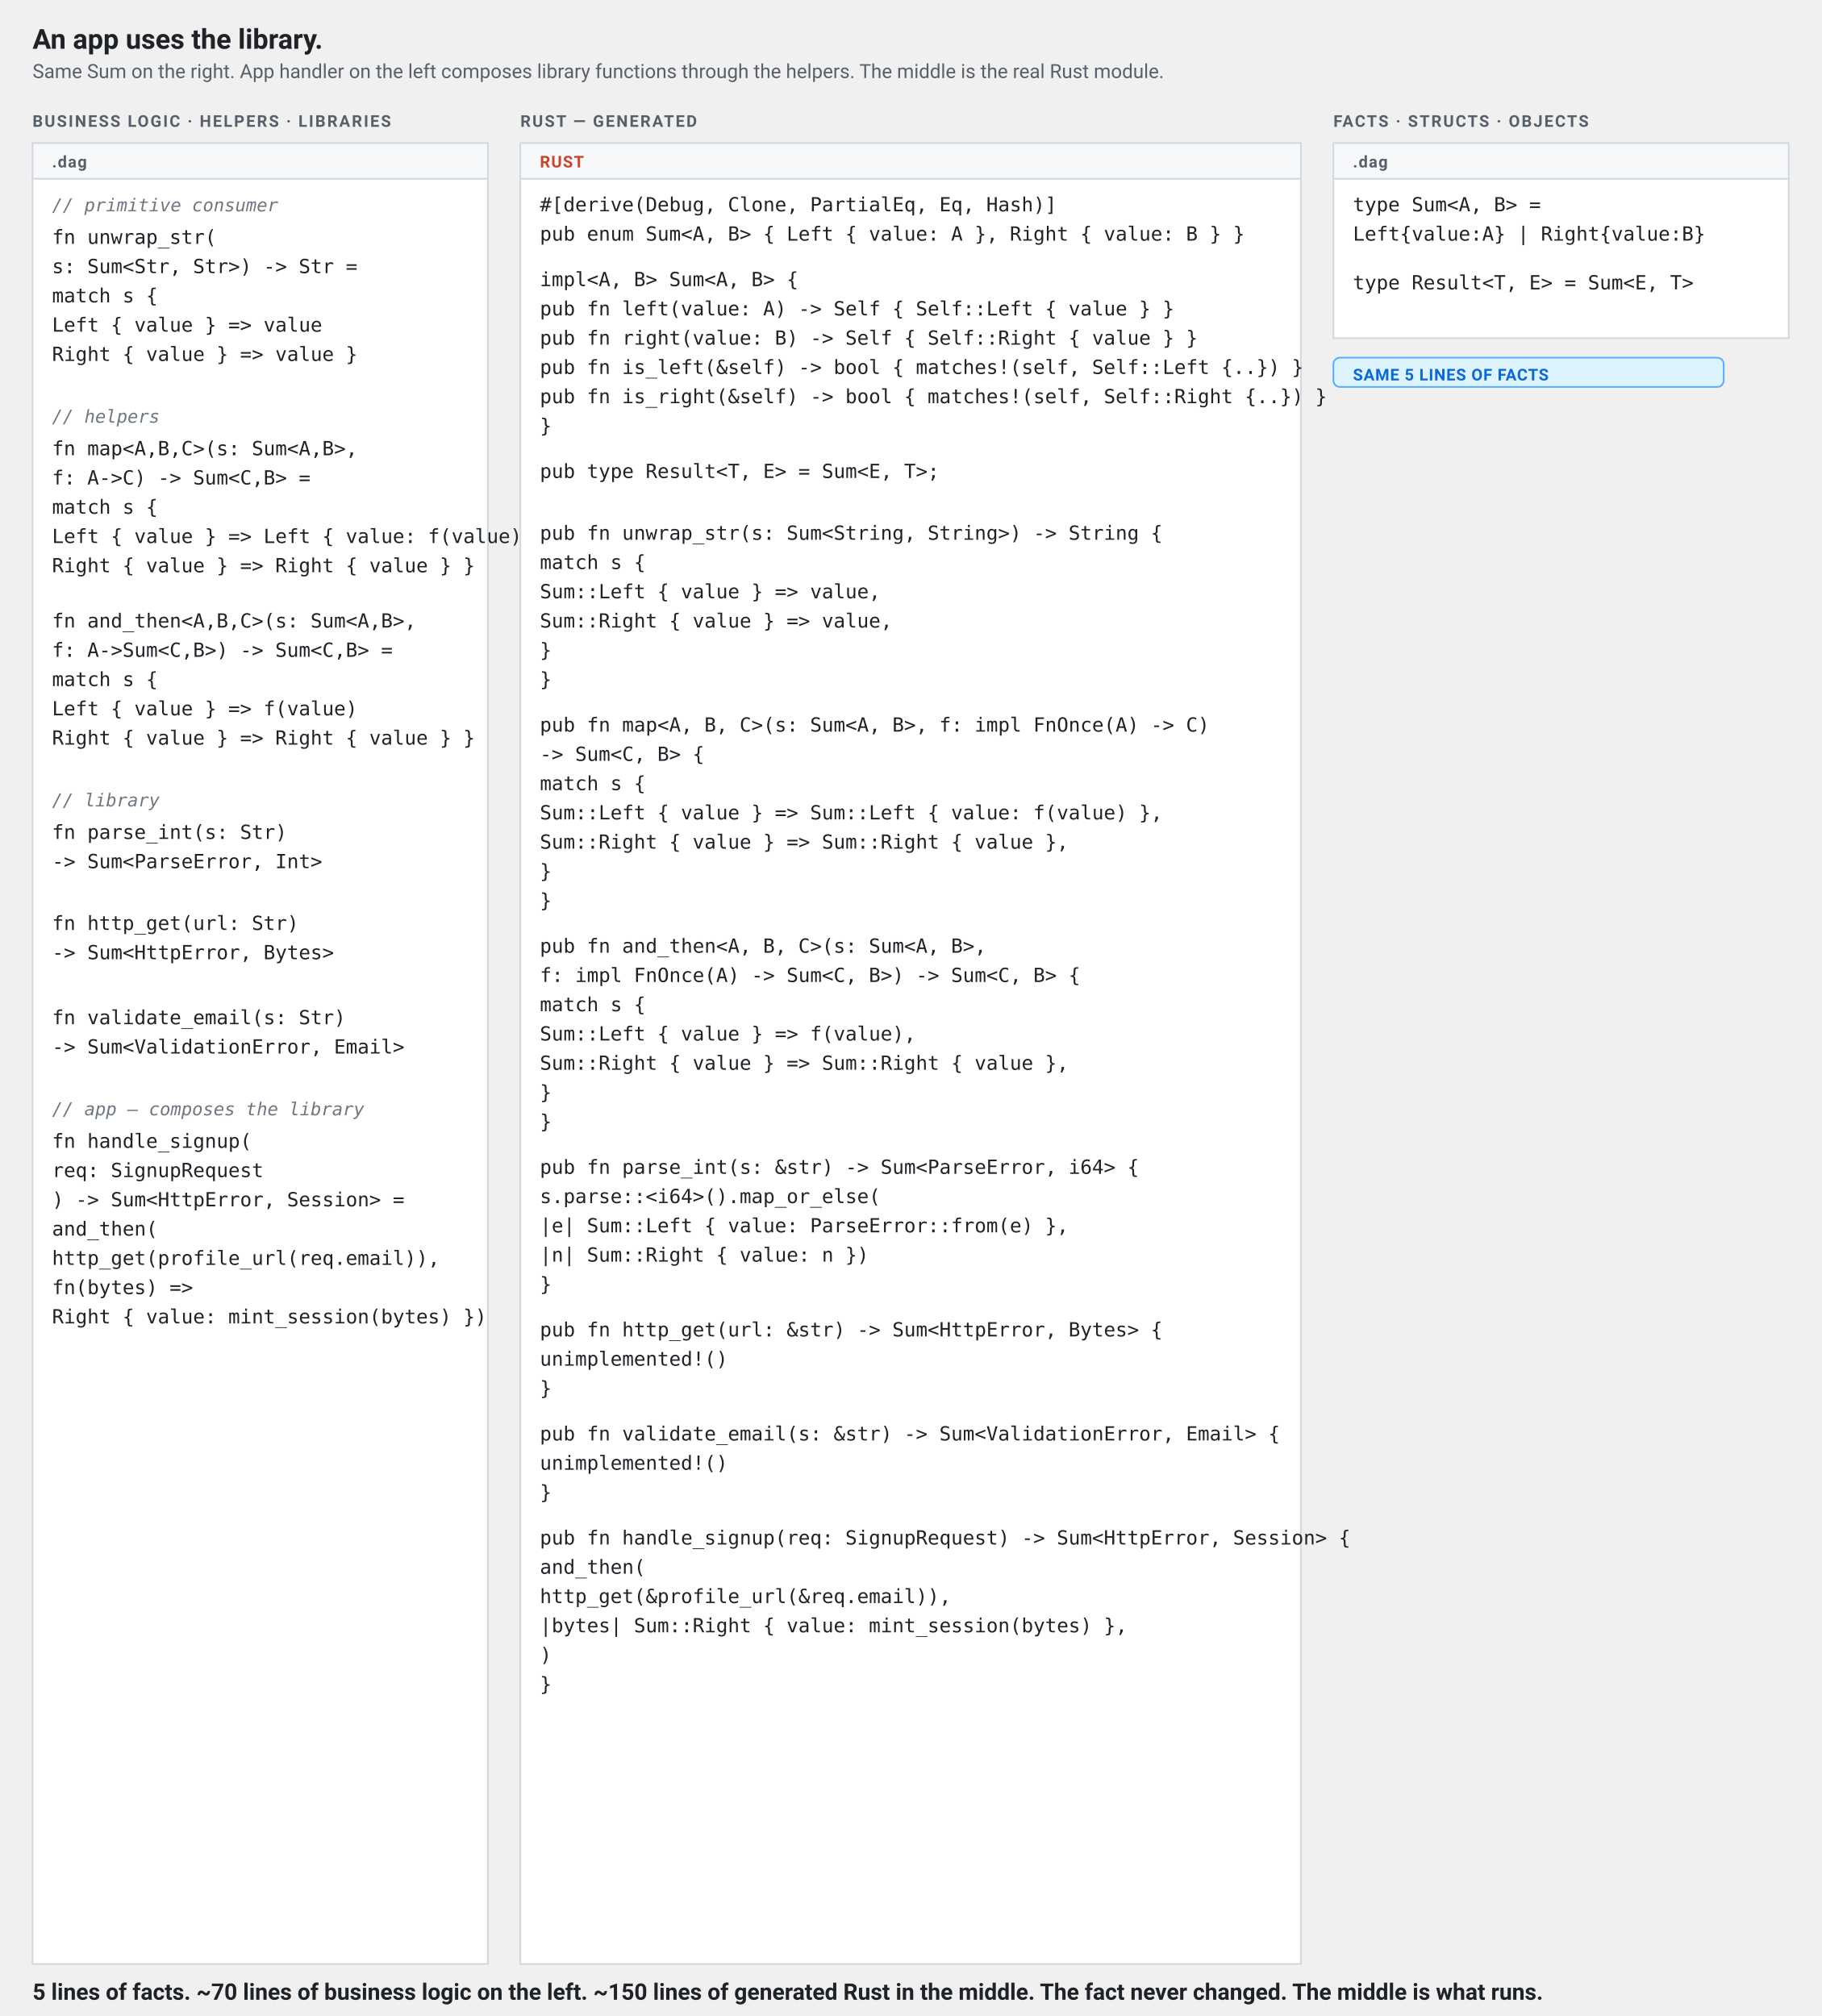
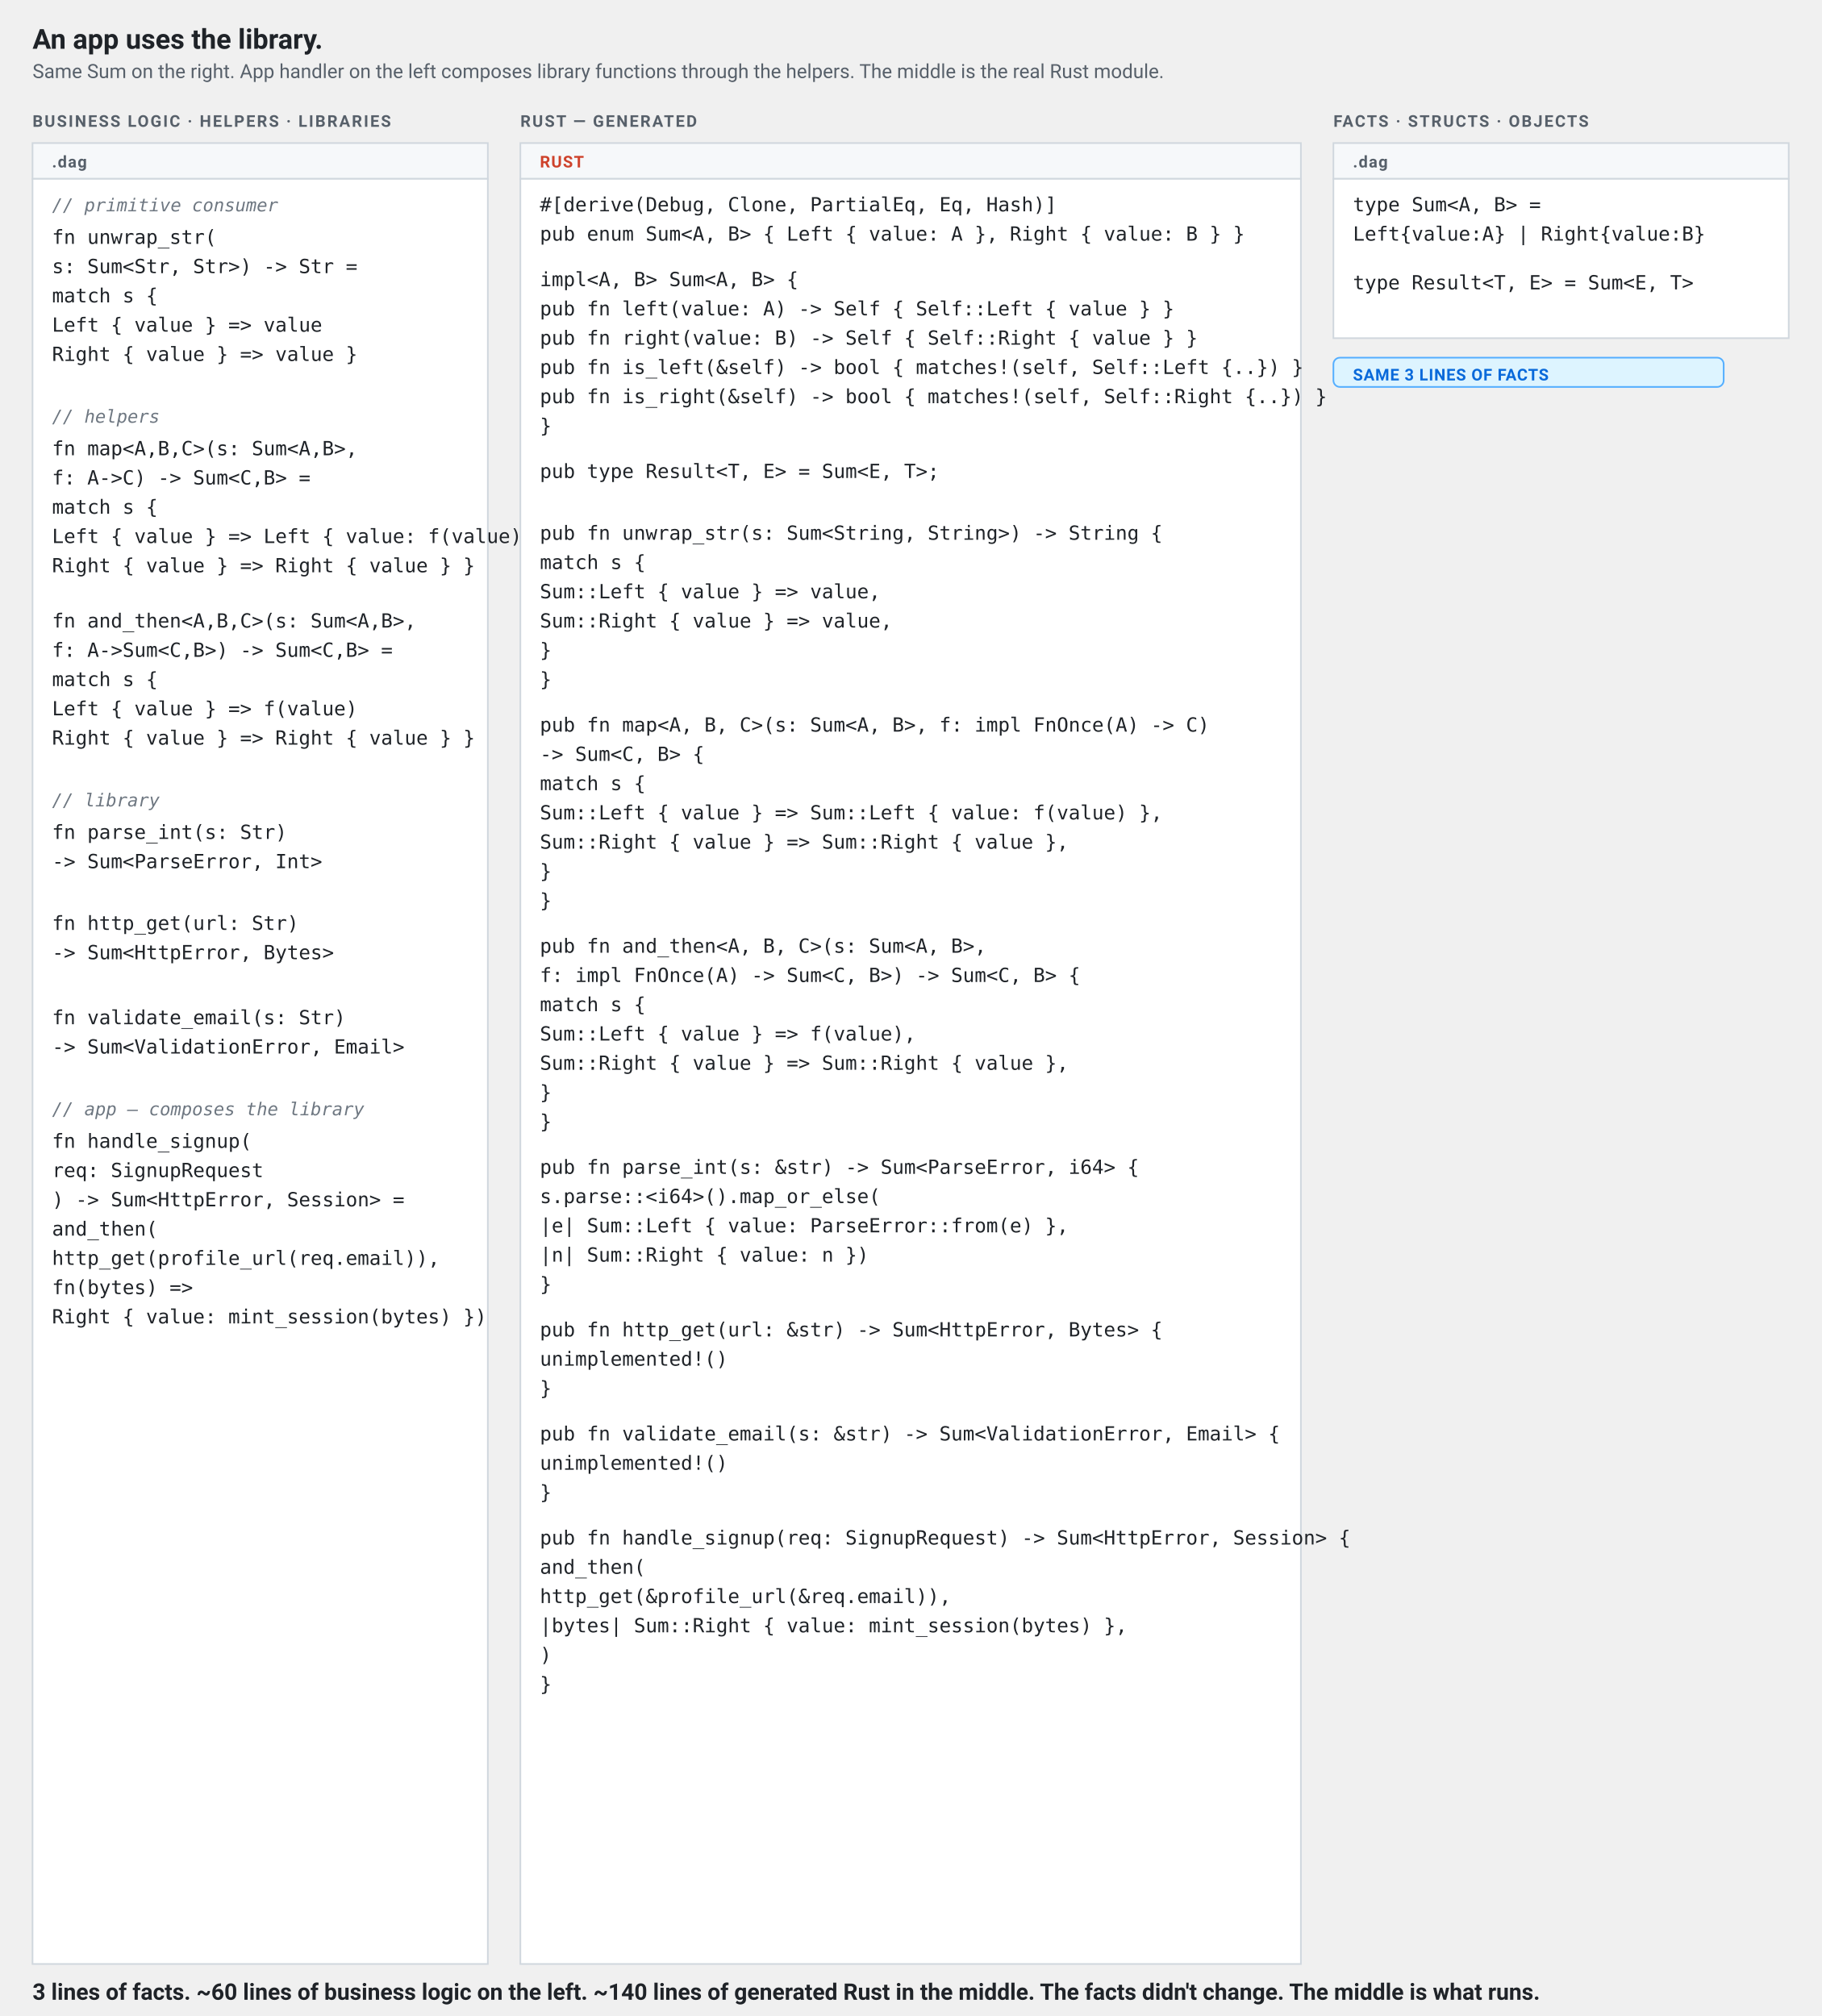
<svg xmlns="http://www.w3.org/2000/svg" viewBox="0 0 1120 1240" font-family="-apple-system, BlinkMacSystemFont, 'Segoe UI', Roboto, sans-serif">
  <defs>
    <style>
      .title { font-size: 17px; font-weight: 600; fill: #1f2328; }
      .sub { font-size: 12px; fill: #57606a; }
      .col-label { font-size: 10px; font-weight: 700; fill: #57606a; letter-spacing: 0.10em; }
      .badge { font-size: 10px; font-weight: 700; letter-spacing: 0.06em; }
      .badge-rust { fill: #ce422b; }
      .badge-dag  { fill: #57606a; }
      .code   { font-family: ui-monospace, 'SF Mono', Menlo, Consolas, monospace; font-size: 12px; fill: #1f2328; }
      .layer  { font-family: ui-monospace, 'SF Mono', Menlo, Consolas, monospace; font-size: 11px; font-style: italic; fill: #6e7781; }
      .card { fill: #ffffff; stroke: #d0d7de; stroke-width: 1; }
      .card-header { fill: #f6f8fa; stroke: #d0d7de; stroke-width: 1; }
      .stable { fill: #ddf4ff; stroke: #54aeff; stroke-width: 1; }
      .stable-text { font-size: 10px; font-weight: 600; fill: #0969da; letter-spacing: 0.04em; }
      .punchline { font-size: 14px; font-weight: 600; fill: #1f2328; }
    </style>
  </defs>
  <text x="20" y="30" class="title">An app uses the library.</text>
  <text x="20" y="48" class="sub">Same Sum on the right. App handler on the left composes library functions through the helpers. The middle is the real Rust module.</text>
  <text x="20" y="78" class="col-label">BUSINESS LOGIC · HELPERS · LIBRARIES</text>
  <text x="320" y="78" class="col-label">RUST — GENERATED</text>
  <text x="820" y="78" class="col-label">FACTS · STRUCTS · OBJECTS</text>
  <rect x="20" y="88" width="280" height="22" class="card-header" />
  <text x="32" y="103" class="badge badge-dag">.dag</text>
  <rect x="20" y="110" width="280" height="1098" class="card" />
  <text x="32" y="130" class="layer">// primitive consumer</text>
  <text x="32" y="150" class="code">fn unwrap_str(</text>
  <text x="32" y="168" class="code">    s: Sum&lt;Str, Str&gt;) -&gt; Str =</text>
  <text x="32" y="186" class="code">  match s {</text>
  <text x="32" y="204" class="code">    Left  { value } =&gt; value</text>
  <text x="32" y="222" class="code">    Right { value } =&gt; value }</text>
  <text x="32" y="260" class="layer">// helpers</text>
  <text x="32" y="280" class="code">fn map&lt;A,B,C&gt;(s: Sum&lt;A,B&gt;,</text>
  <text x="32" y="298" class="code">    f: A-&gt;C) -&gt; Sum&lt;C,B&gt; =</text>
  <text x="32" y="316" class="code">  match s {</text>
  <text x="32" y="334" class="code">    Left  { value } =&gt; Left { value: f(value) }</text>
  <text x="32" y="352" class="code">    Right { value } =&gt; Right { value } }</text>
  <text x="32" y="386" class="code">fn and_then&lt;A,B,C&gt;(s: Sum&lt;A,B&gt;,</text>
  <text x="32" y="404" class="code">    f: A-&gt;Sum&lt;C,B&gt;) -&gt; Sum&lt;C,B&gt; =</text>
  <text x="32" y="422" class="code">  match s {</text>
  <text x="32" y="440" class="code">    Left  { value } =&gt; f(value)</text>
  <text x="32" y="458" class="code">    Right { value } =&gt; Right { value } }</text>
  <text x="32" y="496" class="layer">// library</text>
  <text x="32" y="516" class="code">fn parse_int(s: Str)</text>
  <text x="32" y="534" class="code">  -&gt; Sum&lt;ParseError, Int&gt;</text>
  <text x="32" y="552" class="code" />
  <text x="32" y="572" class="code">fn http_get(url: Str)</text>
  <text x="32" y="590" class="code">  -&gt; Sum&lt;HttpError, Bytes&gt;</text>
  <text x="32" y="610" class="code" />
  <text x="32" y="630" class="code">fn validate_email(s: Str)</text>
  <text x="32" y="648" class="code">  -&gt; Sum&lt;ValidationError, Email&gt;</text>
  <text x="32" y="686" class="layer">// app — composes the library</text>
  <text x="32" y="706" class="code">fn handle_signup(</text>
  <text x="32" y="724" class="code">    req: SignupRequest</text>
  <text x="32" y="742" class="code">) -&gt; Sum&lt;HttpError, Session&gt; =</text>
  <text x="32" y="760" class="code">  and_then(</text>
  <text x="32" y="778" class="code">    http_get(profile_url(req.email)),</text>
  <text x="32" y="796" class="code">    fn(bytes) =&gt;</text>
  <text x="32" y="814" class="code">      Right { value: mint_session(bytes) })</text>
  <rect x="320" y="88" width="480" height="22" class="card-header" />
  <text x="332" y="103" class="badge badge-rust">RUST</text>
  <rect x="320" y="110" width="480" height="1098" class="card" />
  <text x="332" y="130" class="code">#[derive(Debug, Clone, PartialEq, Eq, Hash)]</text>
  <text x="332" y="148" class="code">pub enum Sum&lt;A, B&gt; { Left { value: A }, Right { value: B } }</text>
  <text x="332" y="176" class="code">impl&lt;A, B&gt; Sum&lt;A, B&gt; {</text>
  <text x="332" y="194" class="code">    pub fn left(value: A)  -&gt; Self { Self::Left  { value } }</text>
  <text x="332" y="212" class="code">    pub fn right(value: B) -&gt; Self { Self::Right { value } }</text>
  <text x="332" y="230" class="code">    pub fn is_left(&amp;self)  -&gt; bool { matches!(self, Self::Left  {..}) }</text>
  <text x="332" y="248" class="code">    pub fn is_right(&amp;self) -&gt; bool { matches!(self, Self::Right {..}) }</text>
  <text x="332" y="266" class="code">}</text>
  <text x="332" y="294" class="code">pub type Result&lt;T, E&gt; = Sum&lt;E, T&gt;;</text>
  <text x="332" y="332" class="code">pub fn unwrap_str(s: Sum&lt;String, String&gt;) -&gt; String {</text>
  <text x="332" y="350" class="code">    match s {</text>
  <text x="332" y="368" class="code">        Sum::Left  { value } =&gt; value,</text>
  <text x="332" y="386" class="code">        Sum::Right { value } =&gt; value,</text>
  <text x="332" y="404" class="code">    }</text>
  <text x="332" y="422" class="code">}</text>
  <text x="332" y="450" class="code">pub fn map&lt;A, B, C&gt;(s: Sum&lt;A, B&gt;, f: impl FnOnce(A) -&gt; C)</text>
  <text x="332" y="468" class="code">    -&gt; Sum&lt;C, B&gt; {</text>
  <text x="332" y="486" class="code">    match s {</text>
  <text x="332" y="504" class="code">        Sum::Left  { value } =&gt; Sum::Left  { value: f(value) },</text>
  <text x="332" y="522" class="code">        Sum::Right { value } =&gt; Sum::Right { value },</text>
  <text x="332" y="540" class="code">    }</text>
  <text x="332" y="558" class="code">}</text>
  <text x="332" y="586" class="code">pub fn and_then&lt;A, B, C&gt;(s: Sum&lt;A, B&gt;,</text>
  <text x="332" y="604" class="code">    f: impl FnOnce(A) -&gt; Sum&lt;C, B&gt;) -&gt; Sum&lt;C, B&gt; {</text>
  <text x="332" y="622" class="code">    match s {</text>
  <text x="332" y="640" class="code">        Sum::Left  { value } =&gt; f(value),</text>
  <text x="332" y="658" class="code">        Sum::Right { value } =&gt; Sum::Right { value },</text>
  <text x="332" y="676" class="code">    }</text>
  <text x="332" y="694" class="code">}</text>
  <text x="332" y="722" class="code">pub fn parse_int(s: &amp;str) -&gt; Sum&lt;ParseError, i64&gt; {</text>
  <text x="332" y="740" class="code">    s.parse::&lt;i64&gt;().map_or_else(</text>
  <text x="332" y="758" class="code">        |e| Sum::Left  { value: ParseError::from(e) },</text>
  <text x="332" y="776" class="code">        |n| Sum::Right { value: n })</text>
  <text x="332" y="794" class="code">}</text>
  <text x="332" y="822" class="code">pub fn http_get(url: &amp;str) -&gt; Sum&lt;HttpError, Bytes&gt; {</text>
  <text x="332" y="840" class="code">    unimplemented!()</text>
  <text x="332" y="858" class="code">}</text>
  <text x="332" y="886" class="code">pub fn validate_email(s: &amp;str) -&gt; Sum&lt;ValidationError, Email&gt; {</text>
  <text x="332" y="904" class="code">    unimplemented!()</text>
  <text x="332" y="922" class="code">}</text>
  <text x="332" y="950" class="code">pub fn handle_signup(req: SignupRequest) -&gt; Sum&lt;HttpError, Session&gt; {</text>
  <text x="332" y="968" class="code">    and_then(</text>
  <text x="332" y="986" class="code">        http_get(&amp;profile_url(&amp;req.email)),</text>
  <text x="332" y="1004" class="code">        |bytes| Sum::Right { value: mint_session(bytes) },</text>
  <text x="332" y="1022" class="code">    )</text>
  <text x="332" y="1040" class="code">}</text>
  <rect x="820" y="88" width="280" height="22" class="card-header" />
  <text x="832" y="103" class="badge badge-dag">.dag</text>
  <rect x="820" y="110" width="280" height="98" class="card" />
  <text x="832" y="130" class="code">type Sum&lt;A, B&gt; =</text>
  <text x="832" y="148" class="code">  Left{value:A} | Right{value:B}</text>
  <text x="832" y="178" class="code">type Result&lt;T, E&gt; = Sum&lt;E, T&gt;</text>
  <rect x="820" y="220" width="240" height="18" rx="4" class="stable" />
-   <text x="832" y="234" class="stable-text">SAME 5 LINES OF FACTS</text>
-   <text x="20" y="1230" class="punchline">5 lines of facts. ~70 lines of business logic on the left. ~150 lines of generated Rust in the middle. The fact never changed. The middle is what runs.</text>
+   <text x="832" y="234" class="stable-text">SAME 3 LINES OF FACTS</text>
+   <text x="20" y="1230" class="punchline">3 lines of facts. ~60 lines of business logic on the left. ~140 lines of generated Rust in the middle. The facts didn't change. The middle is what runs.</text>
</svg>
